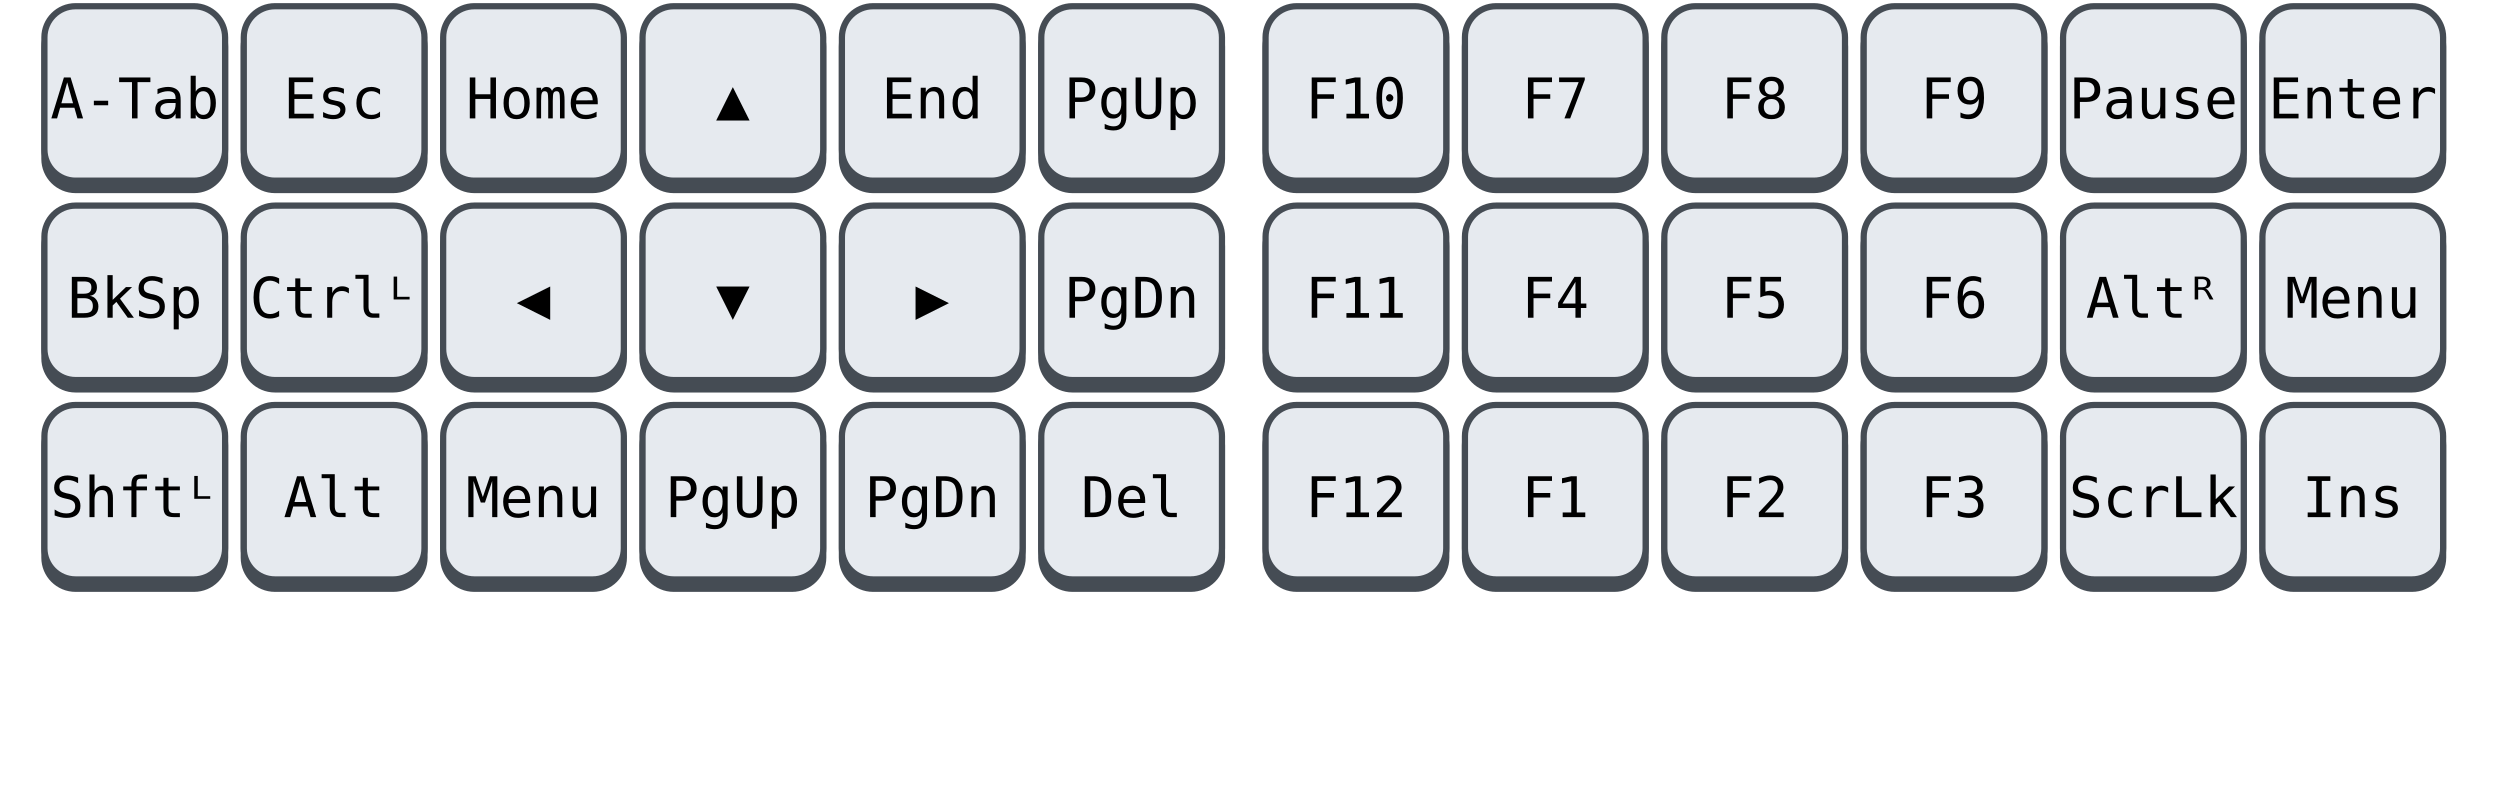
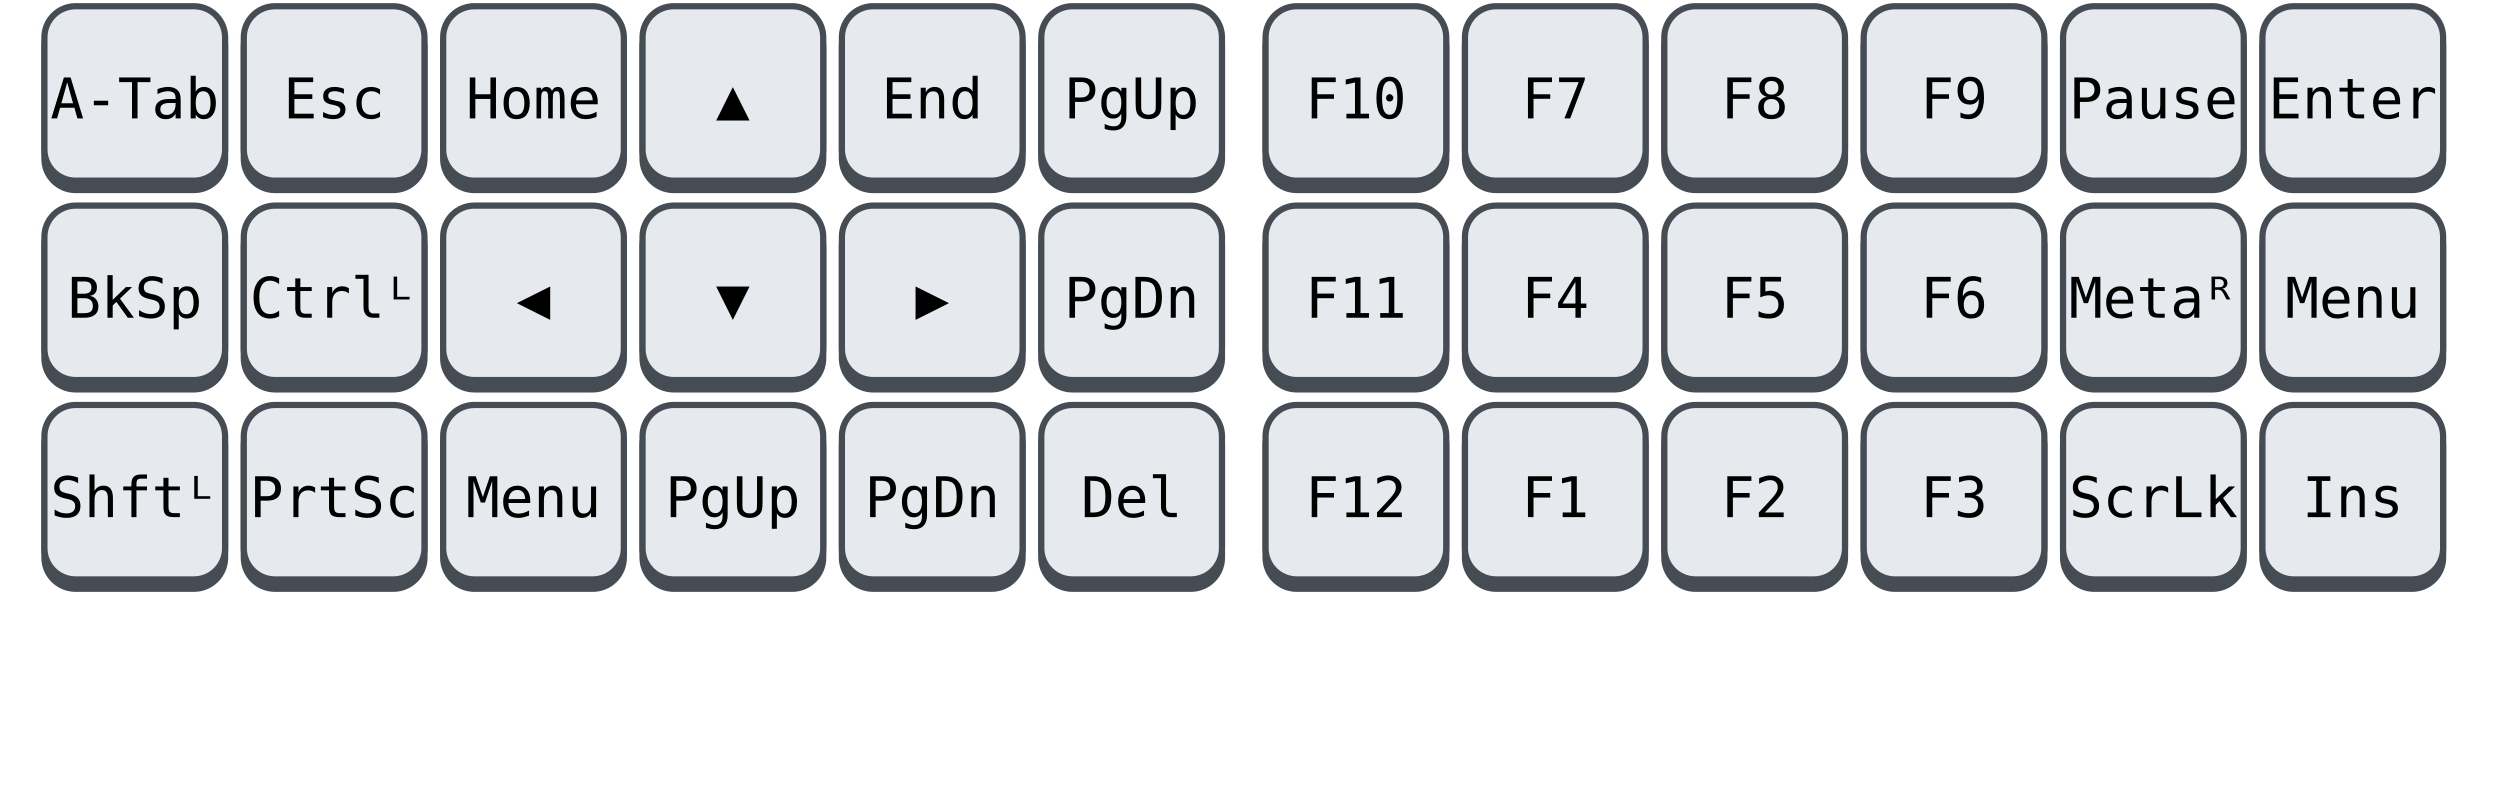
<svg xmlns="http://www.w3.org/2000/svg" width="784" height="254" version="1.1" viewBox="-1 -1 390 130">
  <defs>
    <style type="text/css">
text { font-size: 9px; text-anchor: middle; font-family: monospace; }
.mod { font-weight: bold; }
.dbl { font-style: italic; }
.c0 { transform: translate(15px, 0); }
.c1 { transform: translate(47px, 0); }
.c2 { transform: translate(79px, 0); }
.c3 { transform: translate(111px, 0); }
.c4 { transform: translate(143px, 0); }
.c5 { transform: translate(175px, 0); }
.r0 { transform: translate(0, 18px); }
.r1 { transform: translate(0, 50px); }
.r2 { transform: translate(0, 82px); }
.r3 { transform: translate(0, 114px); }
.tiny { font-size: 7px; }
.tiny text { font-size: 7px; }
.big {
  font-size: 14px;
}

.active rect {
  stroke: "#E6EAEF";
  fill: "#454C54";
}

</style>
    <g id="key">
      <rect width="29" height="28" ry="5" x="0.5" y="1.5" fill="#454C54" stroke="#454C54" stroke-width="1px" />
      <rect width="29" height="28" ry="5" x="0.5" fill="#E6EAEF" stroke="#454C54" stroke-width="1px" />
    </g>
    <g id="3x1">
      <use href="#key" x="0" y="0" />
      <use href="#key" x="32" y="0" />
      <use href="#key" x="64" y="0" />
    </g>
    <g id="6x1">
      <use href="#3x1" x="0" y="0" />
      <use href="#3x1" x="96" y="0" />
    </g>
    <g id="left">
      <use href="#6x1" x="0" y="0" />
      <use href="#6x1" x="0" y="32" />
      <use href="#6x1" x="0" y="64" />
    </g>
    <g id="right">
      <use href="#6x1" x="0" y="0" />
      <use href="#6x1" x="0" y="32" />
      <use href="#6x1" x="0" y="64" />
    </g>
  </defs>
  <g class="kb" id="left-keyboard">
    <use href="#left" />
    <g class="r0">
      <text class="c0">A-Tab</text>
      <text class="c1">Esc</text>
      <text class="c2">Home</text>
      <text class="c3">▲</text>
      <text class="c4">End</text>
      <text class="c5">PgUp</text>
    </g>
    <g class="r1">
      <text class="c0">BkSp</text>
      <text class="c1">Ctrlᴸ</text>
      <text class="c2">◀</text>
      <text class="c3">▼</text>
      <text class="c4">▶</text>
      <text class="c5">PgDn</text>
    </g>
    <g class="r2">
      <text class="c0">Shftᴸ</text>
-       <text class="c1">Alt</text>
+       <text class="c1">PrtSc</text>
      <text class="c2">Menu</text>
      <text class="c3">PgUp</text>
      <text class="c4">PgDn</text>
      <text class="c5">Del</text>
    </g>
  </g>
  <g class="kb" id="right-keyboard" transform="translate(196, 0)">
    <use href="#right" />
    <g class="r0">
      <text class="c0">F10</text>
      <text class="c1">F7</text>
      <text class="c2">F8</text>
      <text class="c3">F9</text>
      <text class="c4">Pause</text>
      <text class="c5">Enter</text>
    </g>
    <g class="r1">
      <text class="c0">F11</text>
      <text class="c1">F4</text>
      <text class="c2">F5</text>
      <text class="c3">F6</text>
-       <text class="c4">Altᴿ</text>
+       <text class="c4">Metaᴿ</text>
      <text class="c5">Menu</text>
    </g>
    <g class="r2">
      <text class="c0">F12</text>
      <text class="c1">F1</text>
      <text class="c2">F2</text>
      <text class="c3">F3</text>
      <text class="c4">ScrLk</text>
      <text class="c5">Ins</text>
    </g>
  </g>
</svg>
